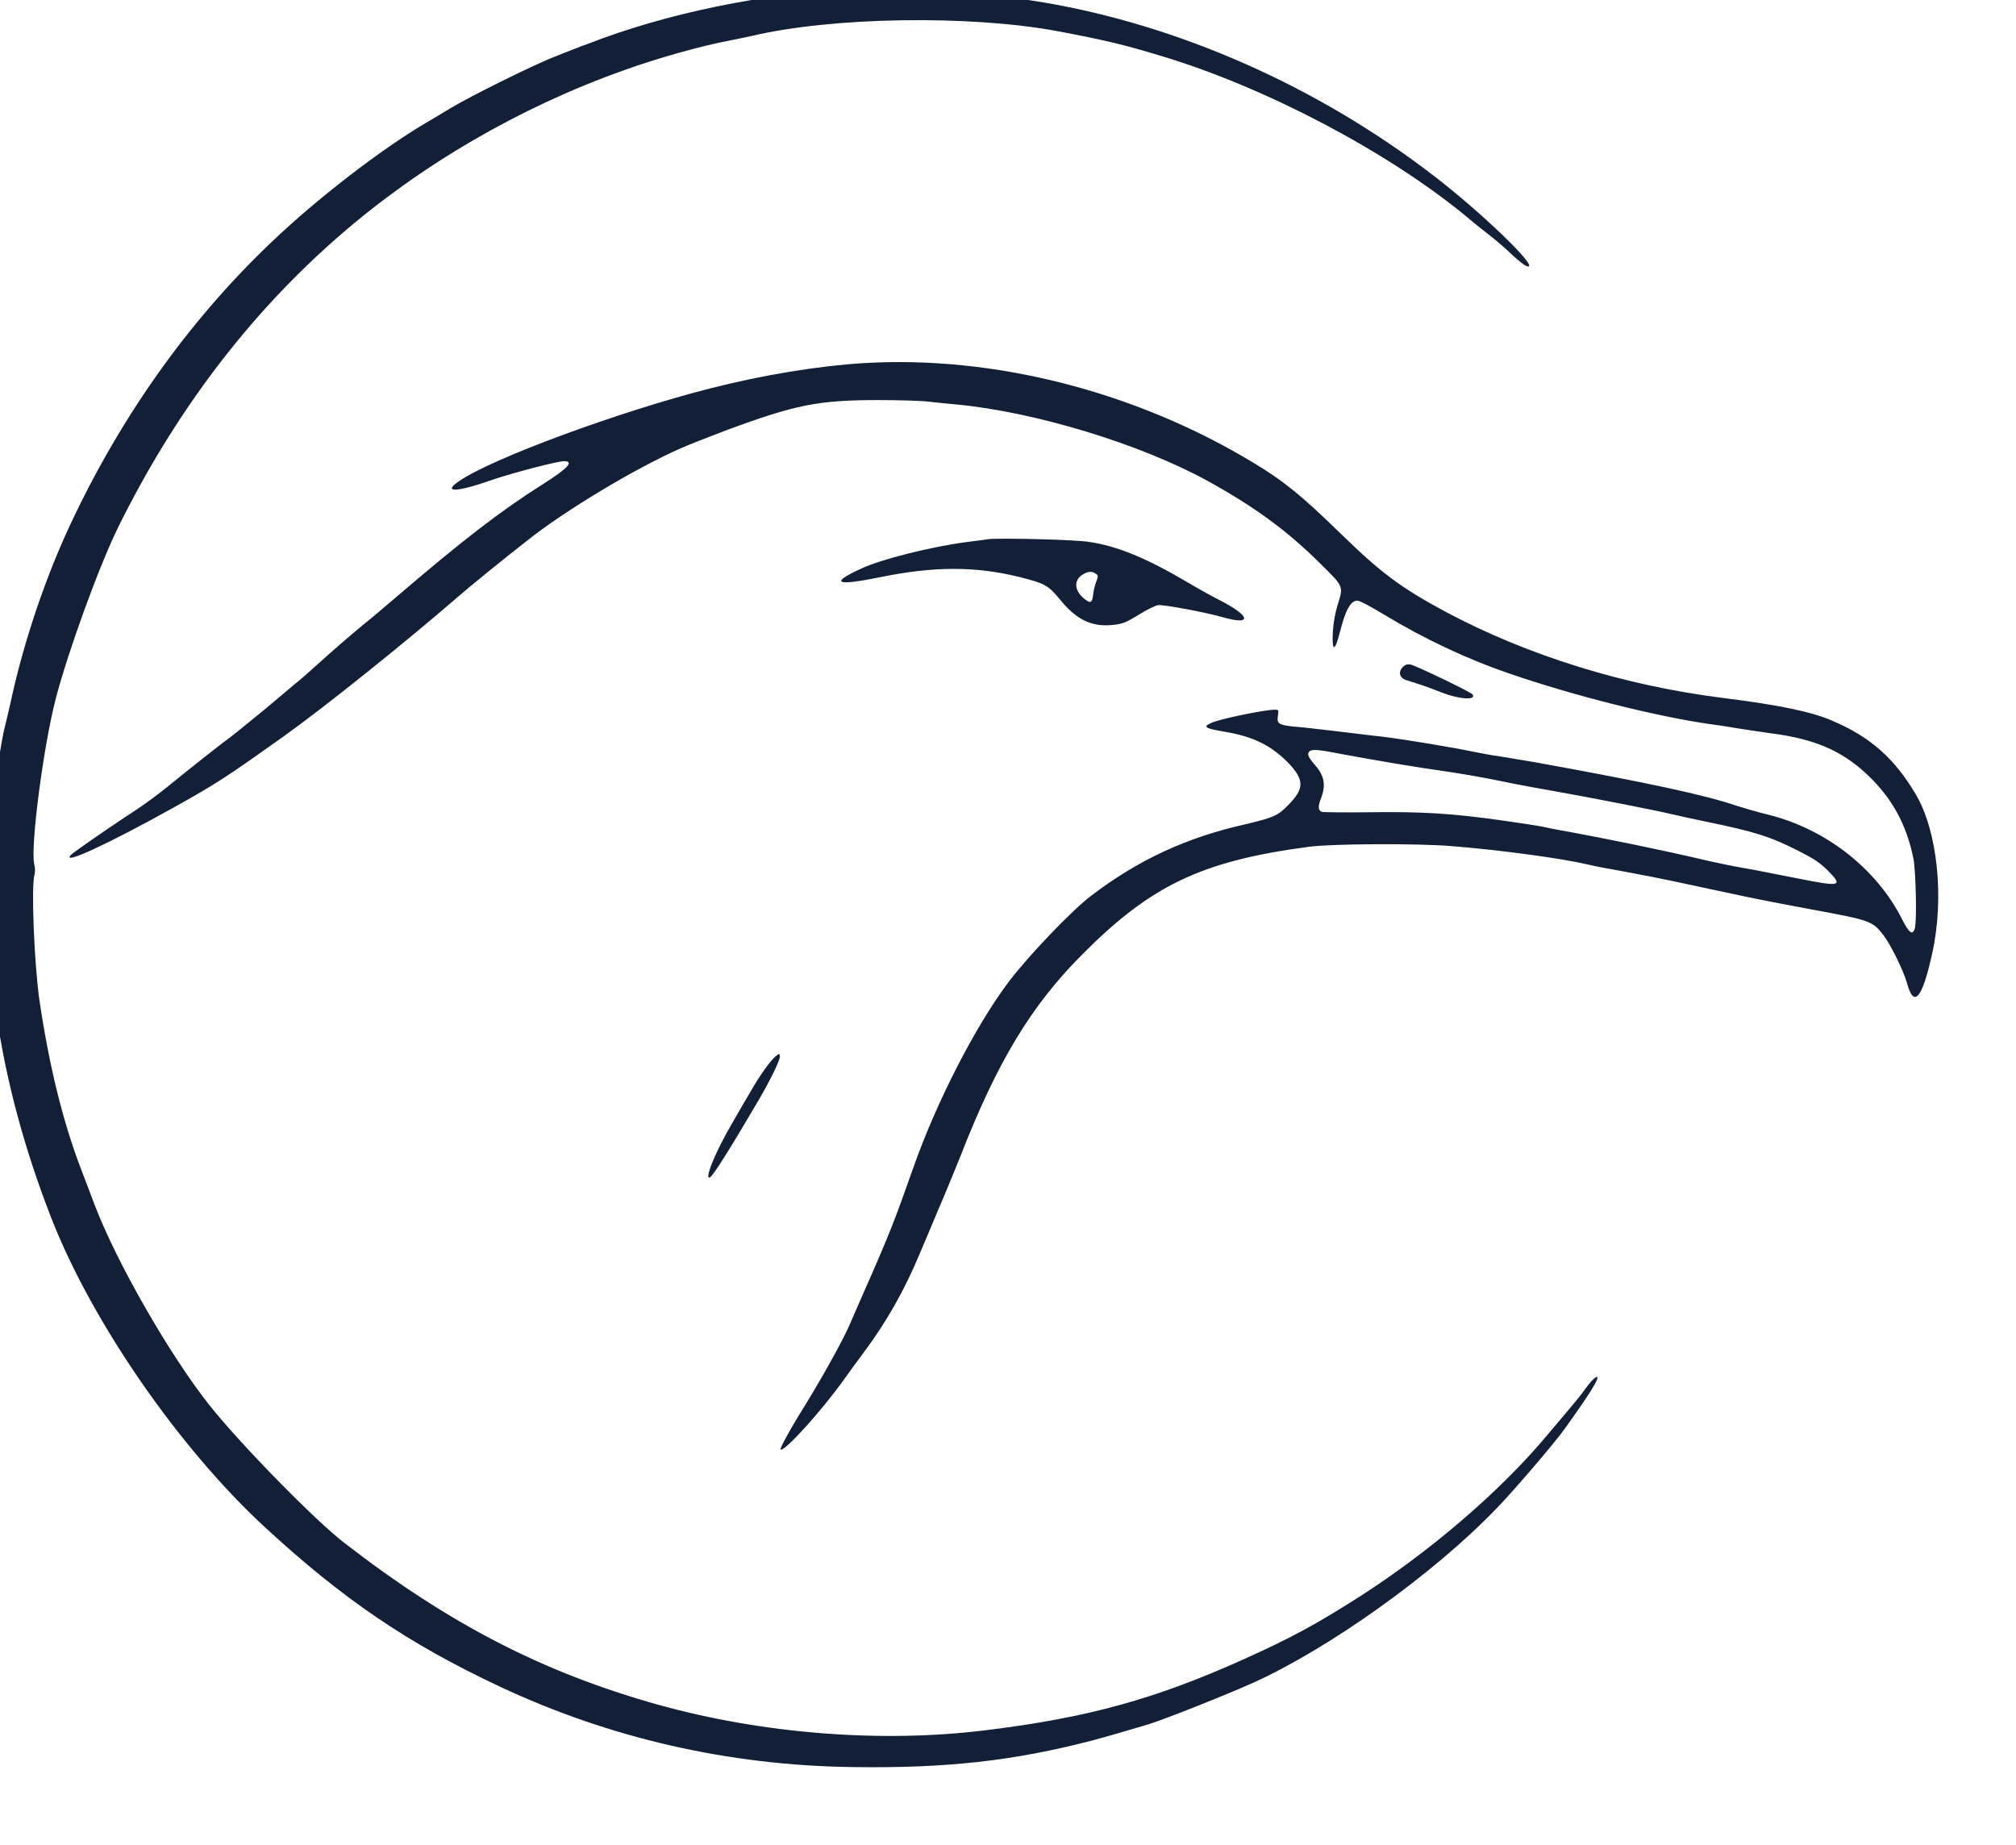
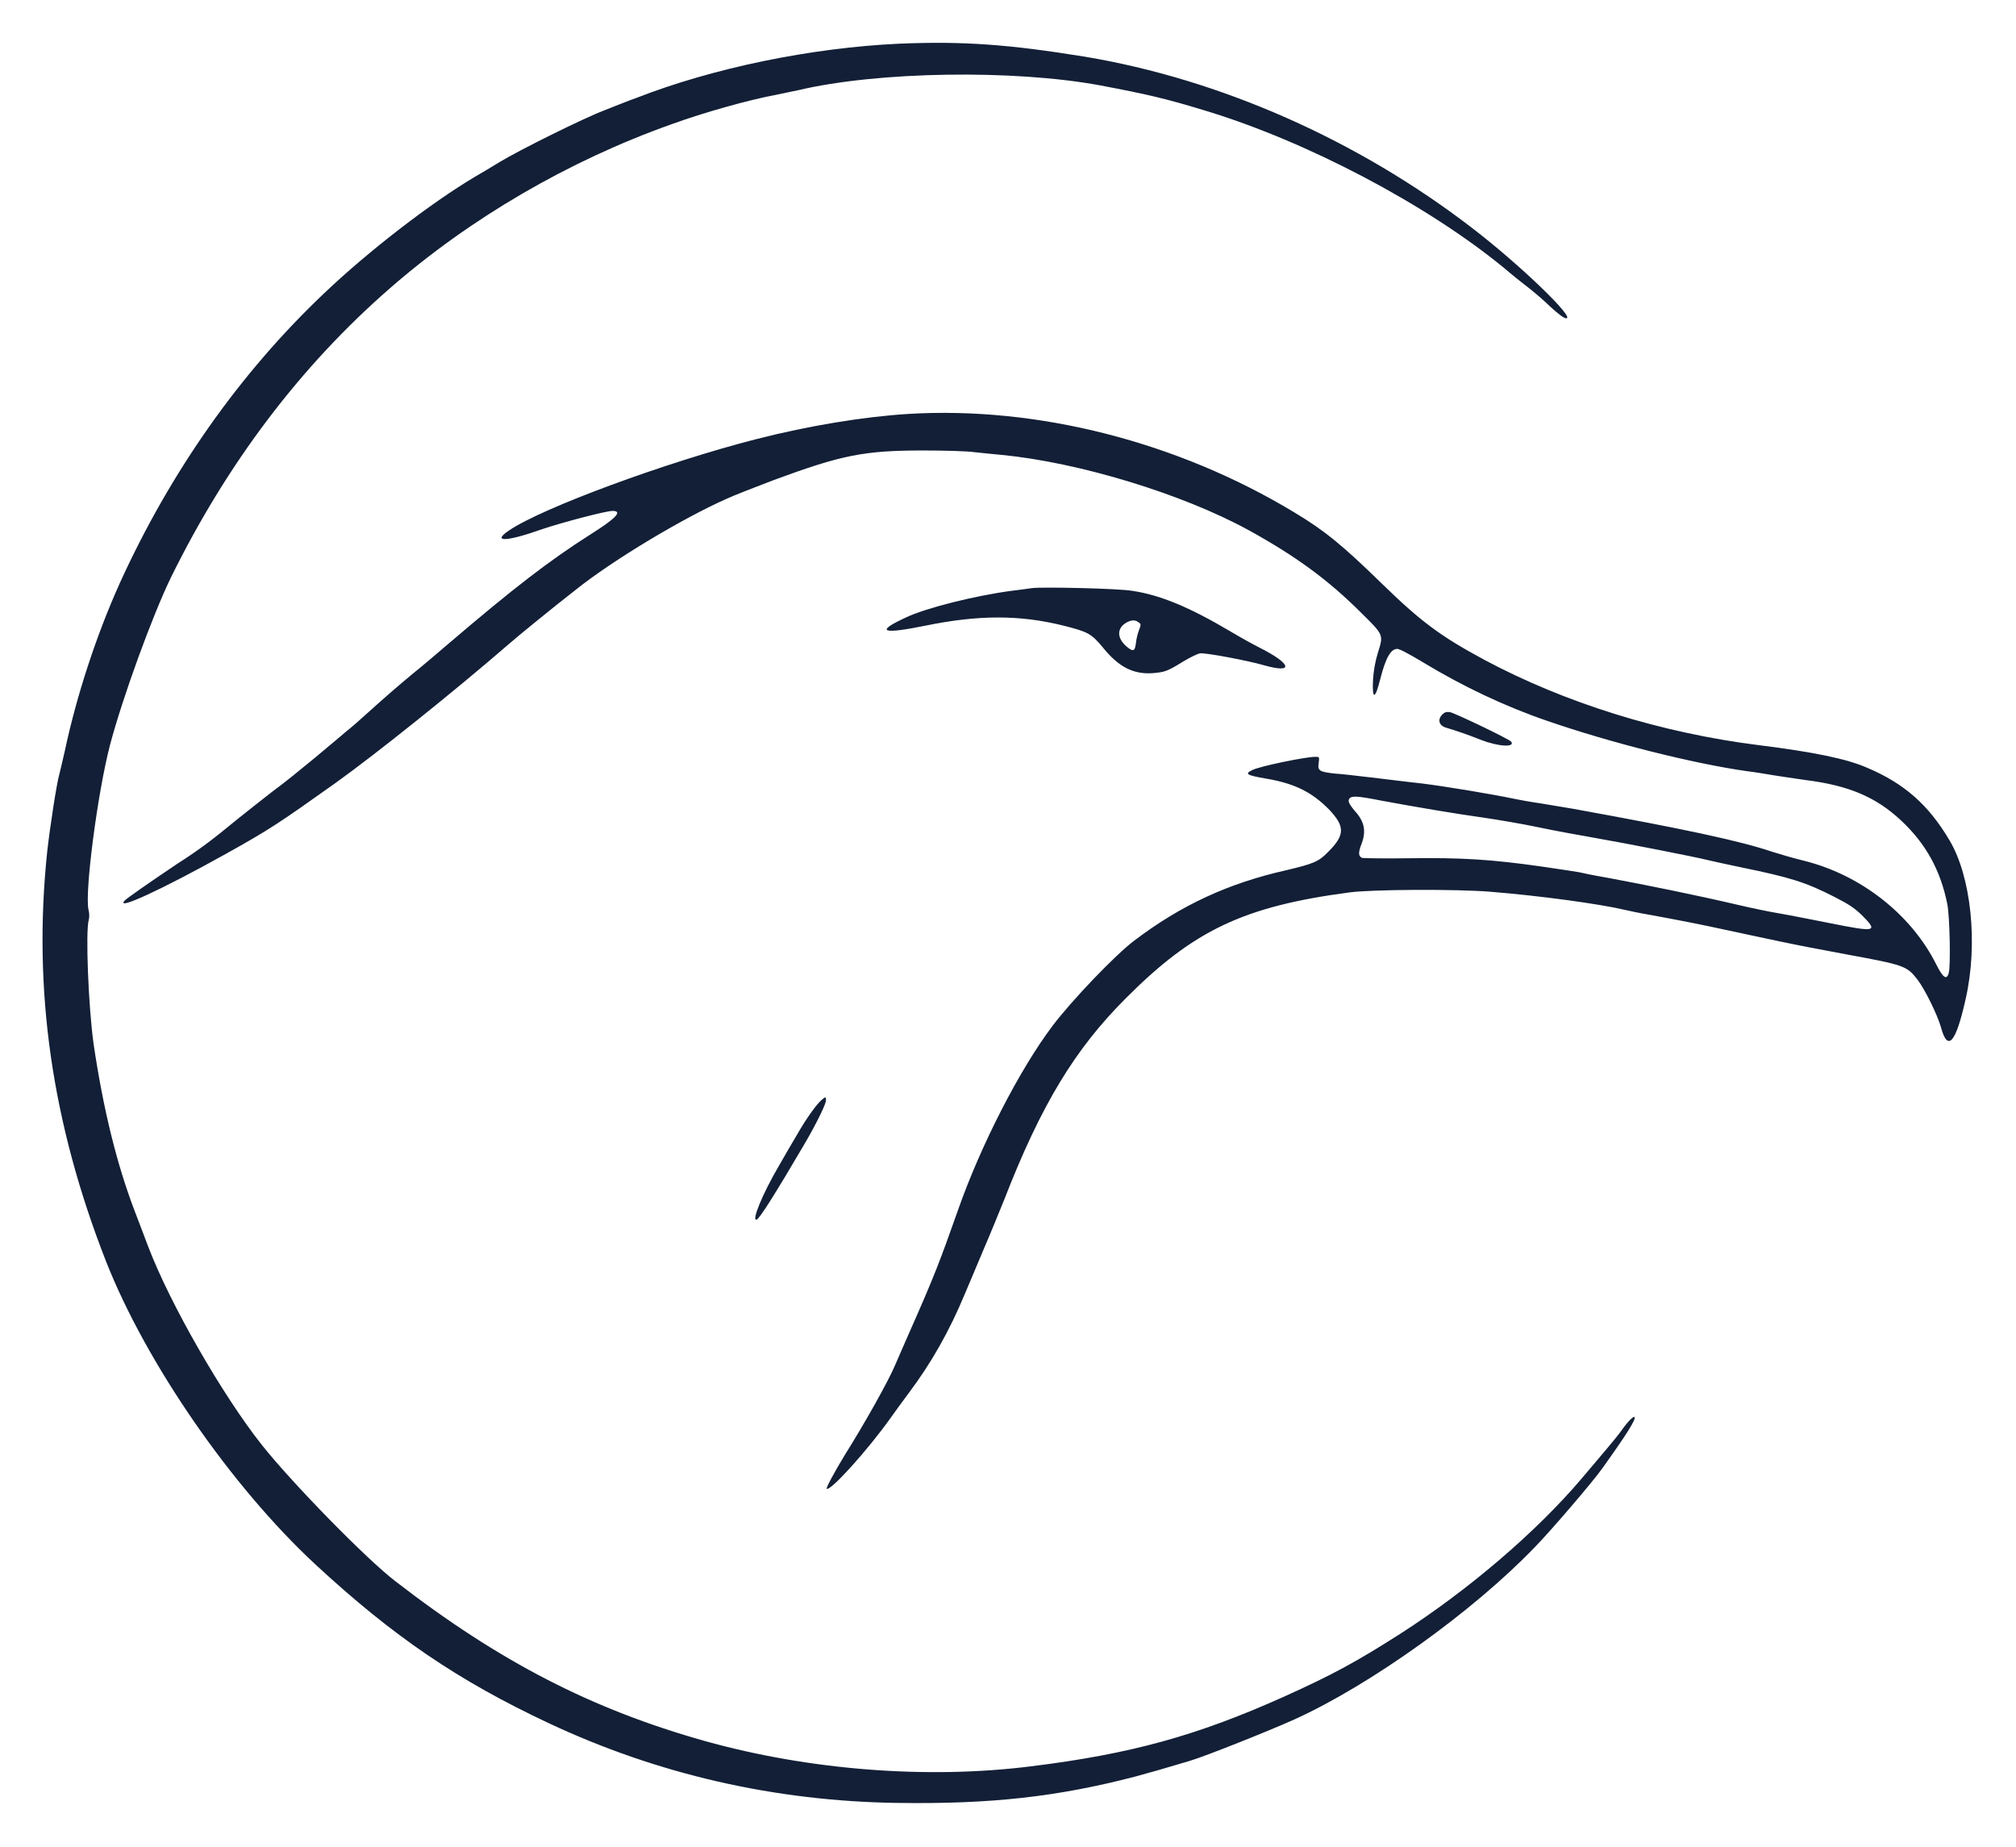
- <svg xmlns="http://www.w3.org/2000/svg" viewBox="82 40 365 334" role="img" aria-label="Albatros VFR">
+ <svg xmlns="http://www.w3.org/2000/svg" viewBox="72 30 369 338" role="img" aria-label="Albatros VFR">
  <path fill="#121F36" fill-rule="evenodd" transform="matrix(0.0625 0 0 -0.0625 0 376)" d="M3784 5408 c-257 -12 -544 -71 -769 -159 -21 -7 -62 -24 -93 -36 -63 -24 -248 -116 -306 -151 -21 -13 -53 -32 -72 -43 -130 -77 -314 -219 -443 -342 -247 -234 -450 -523 -598 -848 -69 -153 -127 -331 -161 -491 -6 -26 -13 -57 -16 -68 -8 -27 -28 -157 -36 -230 -42 -403 14 -792 172 -1196 118 -300 368 -661 614 -889 228 -211 418 -340 682 -464 319 -150 663 -229 1022 -234 274 -4 469 18 696 77 52 14 72 20 160 46 47 14 230 87 308 122 222 101 521 315 702 503 49 50 172 194 198 231 71 99 100 145 95 151 -4 3 -22 -16 -38 -39 -7 -10 -27 -35 -45 -56 -18 -21 -50 -59 -71 -84 -133 -157 -332 -327 -531 -455 -130 -83 -200 -121 -342 -185 -254 -114 -449 -168 -742 -204 -303 -38 -648 -11 -953 74 -331 93 -602 232 -907 468 -84 64 -303 288 -391 399 -115 145 -269 413 -333 581 -12 33 -30 78 -38 100 -54 140 -94 304 -122 494 -15 108 -24 328 -14 363 2 7 2 19 -1 30 -11 53 27 343 63 481 37 140 124 379 179 492 164 333 378 617 641 846 235 205 523 373 824 480 96 35 229 72 305 86 19 4 49 10 67 14 233 55 630 61 884 14 137 -26 190 -38 308 -74 297 -90 647 -274 874 -460 22 -19 57 -47 78 -63 20 -16 45 -38 56 -49 26 -24 42 -36 49 -36 27 0 -137 158 -274 263 -336 259 -740 437 -1136 503 -222 36 -357 46 -545 38z M3812 4324 c-129 -8 -290 -34 -446 -74 -262 -67 -626 -201 -723 -267 -52 -35 -9 -34 98 4 60 20 185 53 205 53 30 0 11 -21 -62 -67 -123 -78 -228 -159 -420 -323 -36 -31 -81 -69 -100 -84 -40 -33 -84 -71 -136 -118 -21 -19 -48 -43 -60 -52 -12 -10 -54 -46 -94 -79 -40 -33 -94 -77 -122 -97 -27 -21 -74 -58 -104 -82 -74 -61 -111 -89 -178 -132 -82 -55 -145 -99 -153 -107 -28 -31 110 33 295 136 131 73 156 90 322 208 119 85 351 271 508 407 25 22 129 107 196 159 107 86 314 210 443 267 19 9 81 33 136 54 200 74 266 87 439 87 63 0 130 -2 150 -5 20 -2 56 -6 80 -8 226 -22 529 -114 724 -221 136 -75 232 -145 328 -241 67 -66 66 -64 49 -118 -8 -27 -12 -50 -14 -78 -3 -60 6 -59 21 1 16 63 31 89 50 89 7 0 35 -15 75 -39 117 -71 242 -130 365 -172 185 -64 428 -125 584 -147 25 -3 60 -9 78 -12 18 -3 60 -9 94 -14 127 -16 206 -50 279 -118 73 -68 116 -146 136 -246 7 -36 10 -180 4 -201 -6 -22 -17 -14 -37 26 -74 147 -222 262 -388 303 -29 7 -70 19 -92 26 -91 31 -253 66 -584 126 -24 4 -67 11 -96 16 -29 4 -60 10 -70 12 -72 15 -204 37 -276 46 -47 5 -116 14 -152 18 -36 4 -83 10 -103 11 -45 5 -51 8 -47 32 2 17 2 17 -10 17 -29 0 -165 -28 -185 -39 -23 -11 -16 -15 42 -25 83 -14 134 -40 184 -91 46 -49 46 -74 -3 -123 -28 -29 -43 -35 -123 -54 -169 -38 -308 -102 -445 -206 -56 -42 -183 -175 -239 -249 -97 -128 -211 -351 -277 -539 -54 -153 -70 -195 -144 -362 -17 -38 -35 -81 -41 -94 -19 -45 -87 -167 -148 -264 -28 -46 -54 -94 -52 -97 10 -9 121 114 187 207 12 17 36 50 54 74 66 88 119 182 163 288 10 24 35 82 54 128 20 46 48 115 63 152 107 275 206 438 354 586 199 200 346 270 656 311 67 9 314 10 412 2 149 -12 322 -36 394 -53 9 -2 40 -9 70 -14 82 -15 150 -28 232 -46 41 -9 108 -23 150 -32 42 -9 129 -26 195 -38 174 -32 179 -34 211 -75 22 -29 58 -103 68 -138 20 -75 44 -47 73 84 36 160 16 356 -48 463 -61 103 -132 166 -241 212 -59 26 -156 46 -316 66 -288 36 -569 124 -805 250 -130 70 -187 113 -301 224 -115 112 -166 154 -256 208 -341 206 -751 311 -1130 288z m1384 -1132 c102 -19 221 -39 300 -50 41 -6 113 -18 160 -28 47 -10 124 -24 170 -32 92 -16 290 -55 326 -64 12 -3 58 -13 101 -22 141 -29 187 -43 271 -86 43 -22 58 -32 81 -54 48 -48 41 -50 -89 -24 -56 11 -126 25 -156 30 -30 5 -82 16 -116 24 -124 29 -267 58 -385 80 -42 7 -78 15 -82 16 -4 1 -51 8 -105 16 -153 22 -240 27 -392 25 -72 -1 -134 0 -139 1 -11 5 -12 15 -1 43 13 35 8 63 -19 93 -18 21 -23 31 -17 38 7 8 21 8 92 -6z M4174 3814 c-7 -1 -34 -5 -60 -8 -106 -14 -250 -50 -309 -78 -91 -42 -71 -50 57 -24 156 32 277 32 405 0 71 -18 81 -23 115 -64 46 -57 89 -79 146 -75 35 3 42 5 89 34 20 12 42 23 50 24 16 2 139 -21 187 -35 88 -25 81 4 -12 51 -18 9 -58 31 -88 49 -120 71 -205 106 -286 118 -40 7 -262 12 -294 8z m312 -100 c8 -5 8 -6 1 -25 -4 -10 -7 -25 -8 -33 -3 -28 -8 -30 -29 -12 -27 24 -27 52 -1 68 15 9 27 10 37 2z M5376 3444 c-15 -15 -10 -33 12 -39 30 -9 60 -19 100 -35 51 -20 101 -23 90 -6 -4 7 -165 84 -180 87 -10 1 -15 0 -22 -7z M3559 2316 c-14 -11 -46 -55 -72 -101 -12 -20 -36 -61 -53 -91 -50 -85 -82 -165 -66 -159 8 2 56 78 141 223 35 60 64 119 62 128 -1 9 -1 9 -12 0z" />
</svg>
